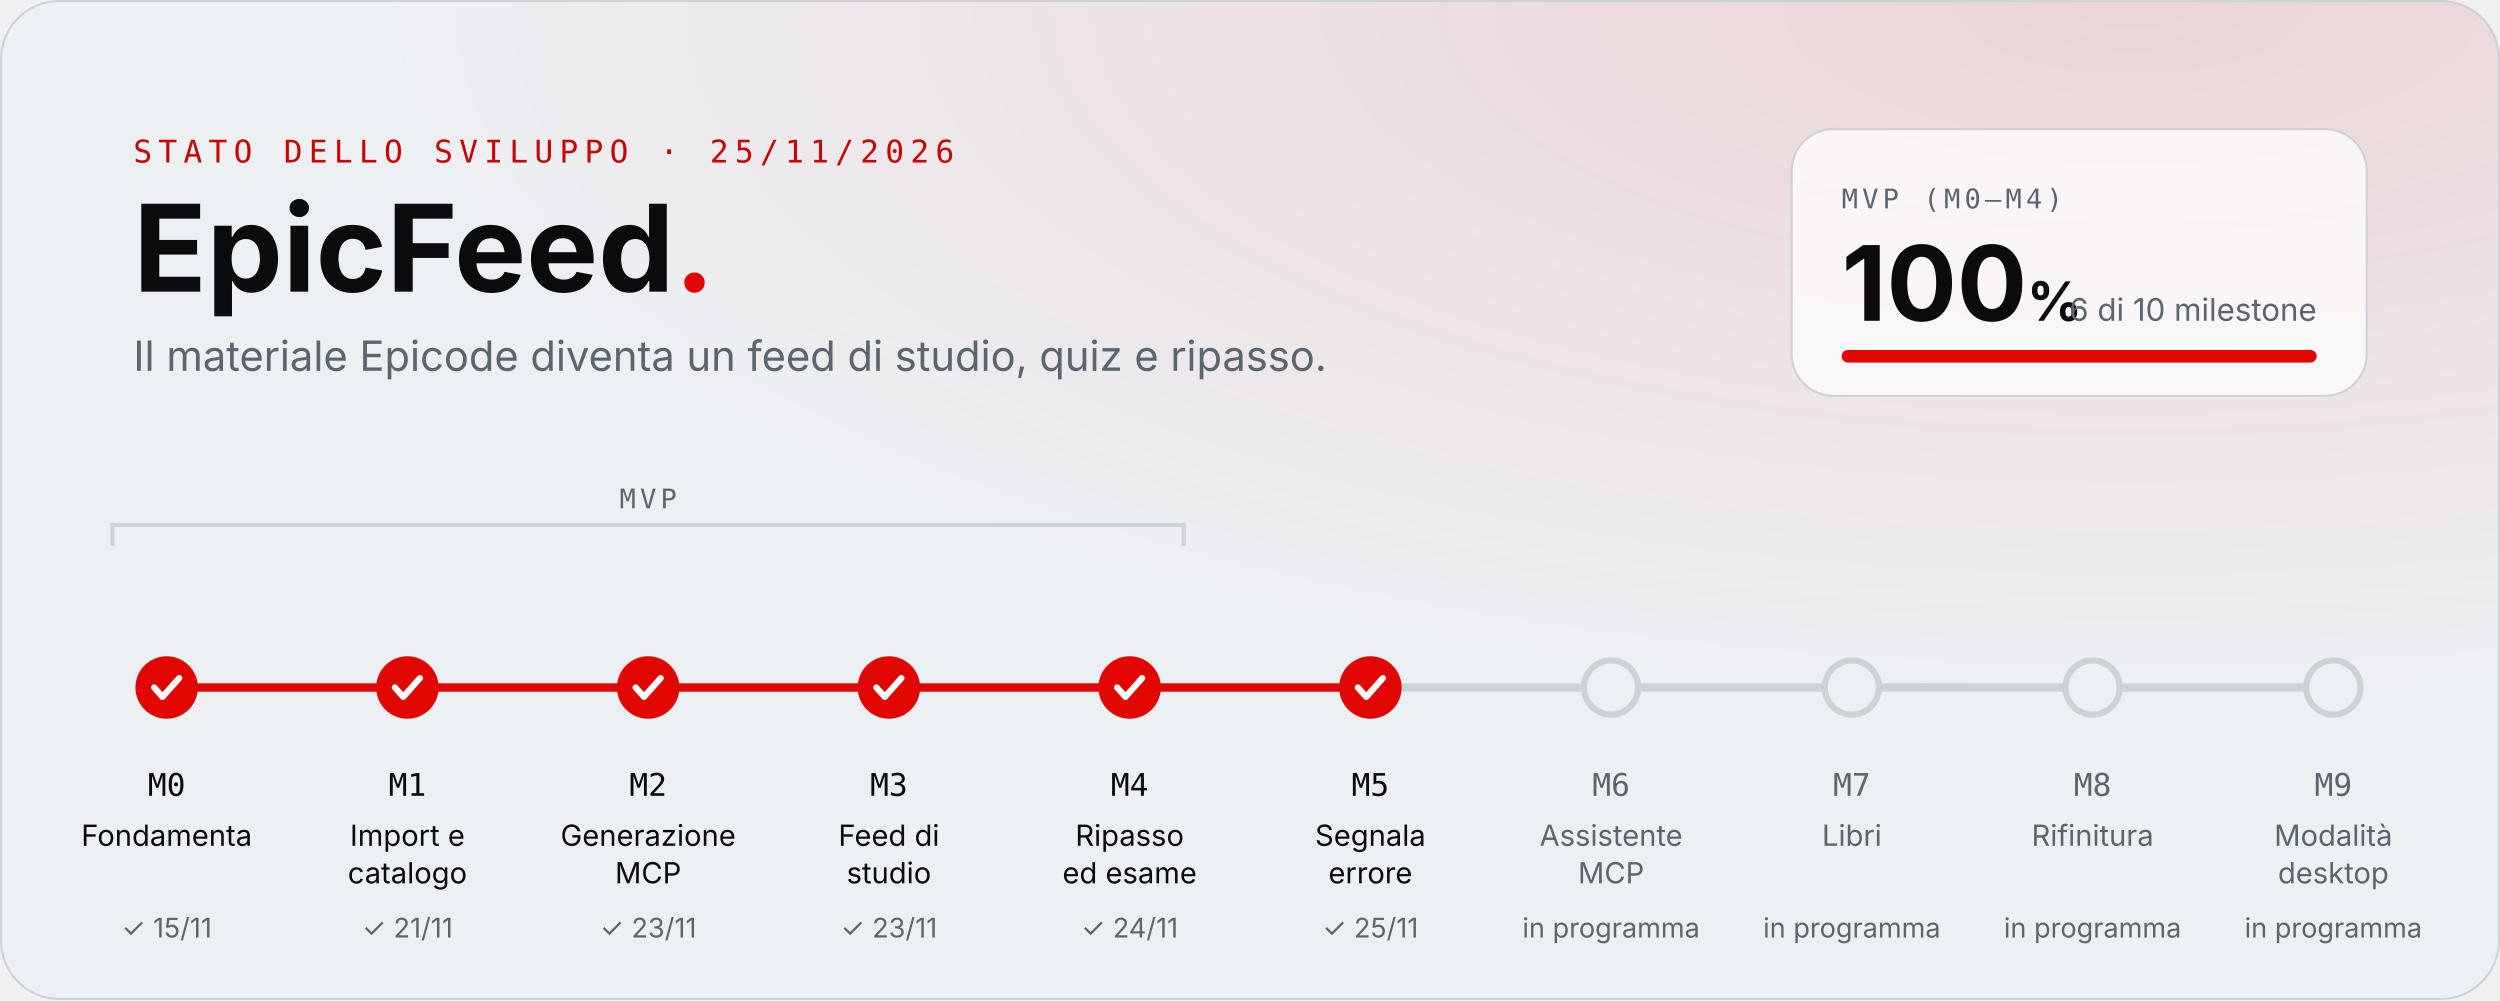
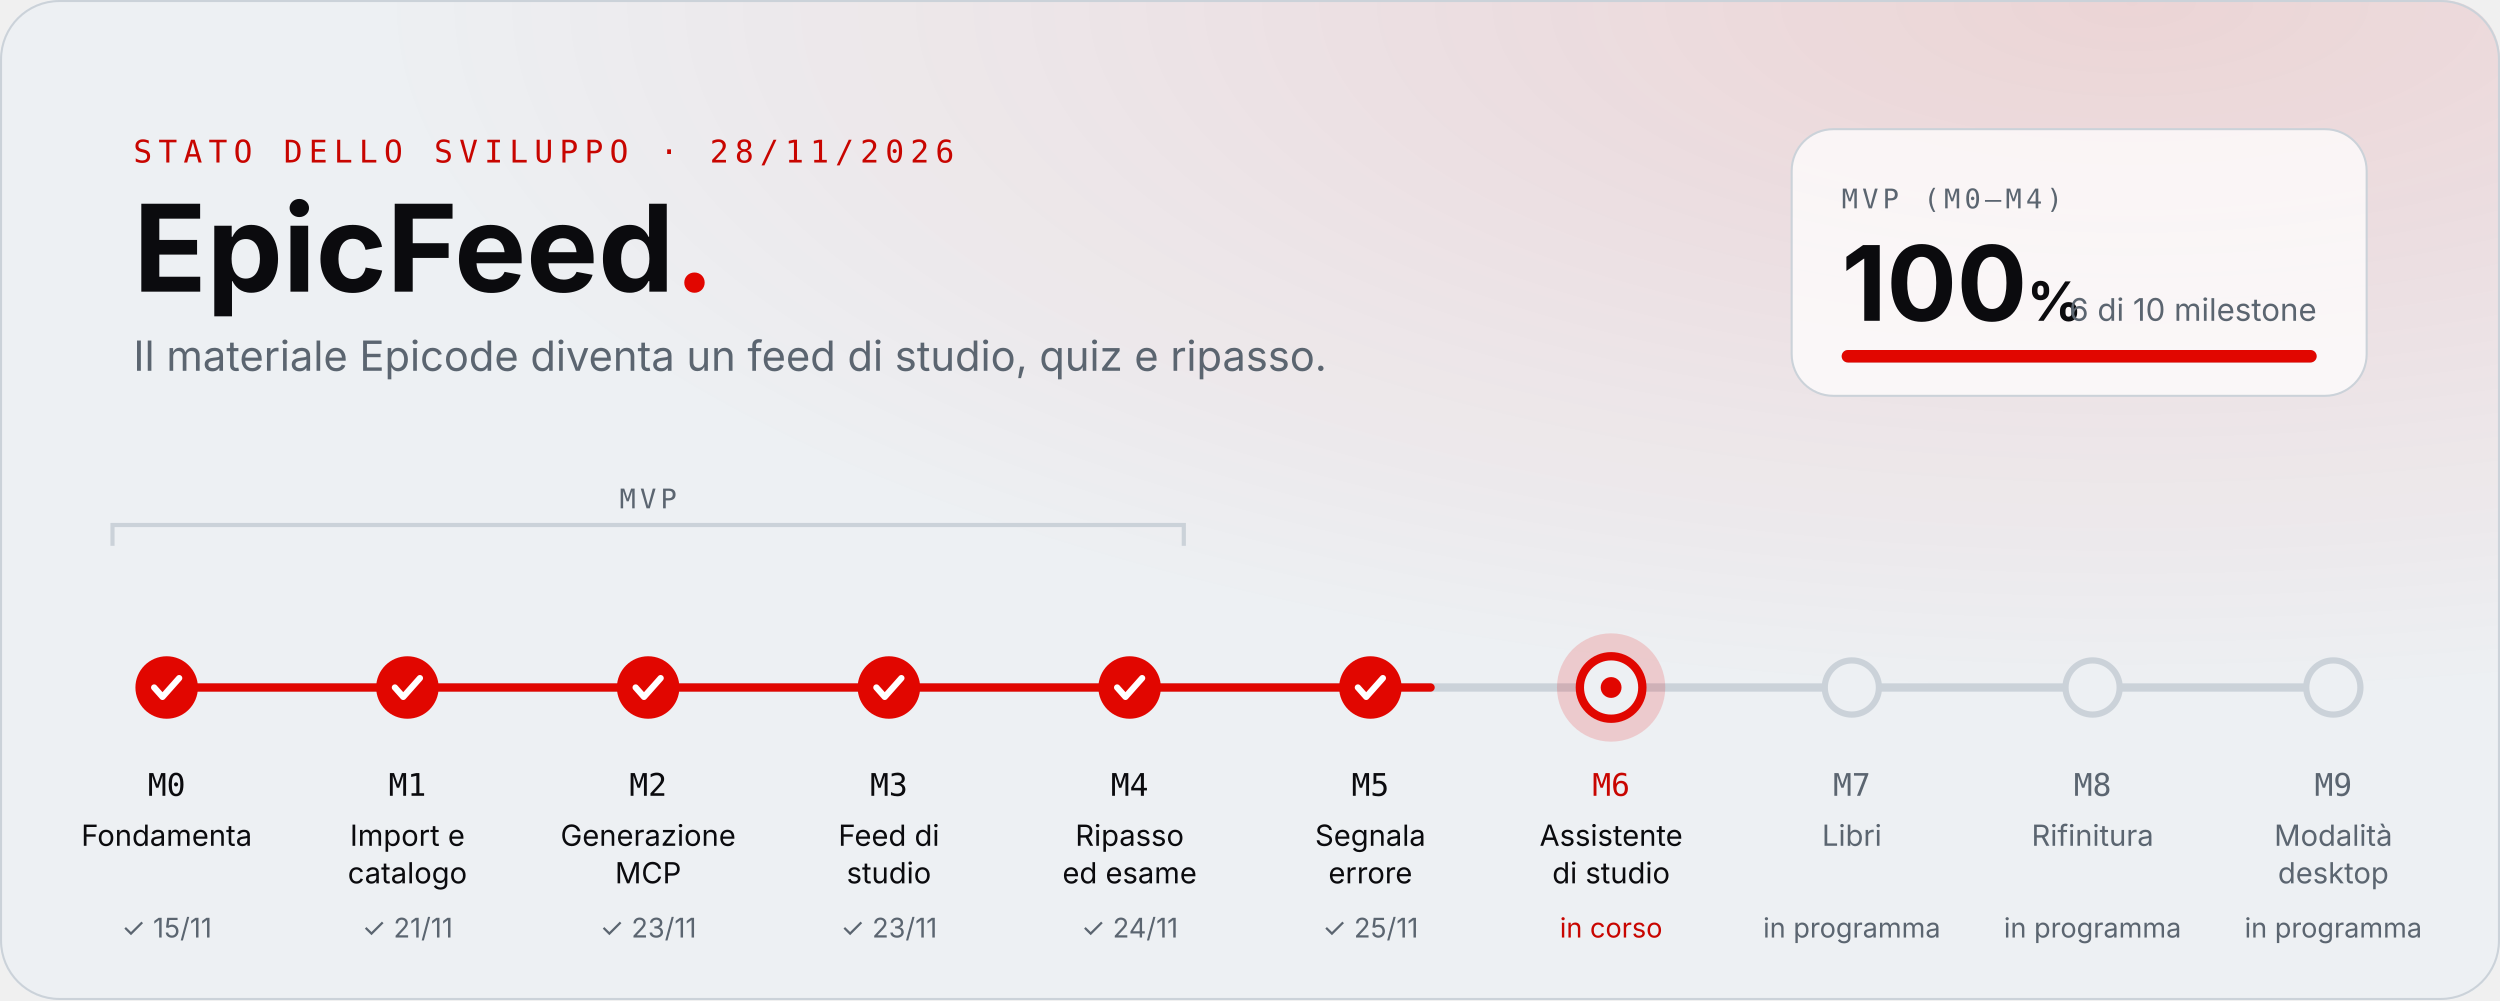
<svg xmlns="http://www.w3.org/2000/svg" width="1200" height="480" viewBox="0 0 1200 480" role="img" aria-label="Stato dello sviluppo di EpicFeed: MVP al 100%">
  <defs>
    <radialGradient id="glow" cx="85%" cy="0%" r="70%">
      <stop offset="0" stop-color="#E10600" stop-opacity="0.12" />
      <stop offset="1" stop-color="#E10600" stop-opacity="0" />
    </radialGradient>
  </defs>
  <rect width="1200" height="480" rx="28" fill="#EDF0F3" />
  <rect width="1200" height="480" rx="28" fill="url(#glow)" />
  <rect x="0.5" y="0.5" width="1199" height="479" rx="28" fill="none" stroke="#CBD2D9" />
-   <text x="64" y="78" font-family="'JetBrains Mono', ui-monospace, Consolas, Menlo, monospace" font-size="15" letter-spacing="3" fill="#C80500">STATO DELLO SVILUPPO · 25/11/2026</text>
+   <text x="64" y="78" font-family="'JetBrains Mono', ui-monospace, Consolas, Menlo, monospace" font-size="15" letter-spacing="3" fill="#C80500">STATO DELLO SVILUPPO · 28/11/2026</text>
  <text x="64" y="140" font-family="'Space Grotesk', Inter, 'Segoe UI', system-ui, sans-serif" font-size="58" font-weight="700" fill="#0B0B0E">EpicFeed<tspan fill="#E10600">.</tspan>
  </text>
  <text x="64" y="178" font-family="Inter, 'Segoe UI', system-ui, -apple-system, sans-serif" font-size="20" fill="#5B6570">Il materiale Epicode diventa un feed di studio, quiz e ripasso.</text>
  <g transform="translate(860,62)">
    <rect width="276" height="128" rx="20" fill="#FFFFFF" fill-opacity="0.72" stroke="#CBD2D9" />
    <text x="24" y="38" font-family="'JetBrains Mono', ui-monospace, Consolas, Menlo, monospace" font-size="13" letter-spacing="2" fill="#5B6570">MVP (M0–M4)</text>
    <text x="24" y="92" font-family="'Space Grotesk', Inter, 'Segoe UI', system-ui, sans-serif" font-size="50" font-weight="700" fill="#0B0B0E">100<tspan font-size="26">%</tspan>
    </text>
    <text x="252" y="92" text-anchor="end" font-family="Inter, 'Segoe UI', system-ui, -apple-system, sans-serif" font-size="15" fill="#5B6570">6 di 10 milestone</text>
    <rect x="24" y="106" width="228" height="6" rx="3" fill="#CBD2D9" />
    <rect x="24" y="106" width="228" height="6" rx="3" fill="#E10600" />
  </g>
  <path d="M54 262 v-10 h514.222 v10" fill="none" stroke="#CBD2D9" stroke-width="2" />
  <text x="311.111" y="244" text-anchor="middle" font-family="'JetBrains Mono', ui-monospace, Consolas, Menlo, monospace" font-size="13" letter-spacing="2" fill="#5B6570">MVP</text>
  <line x1="80" y1="330" x2="1120" y2="330" stroke="#CBD2D9" stroke-width="4" stroke-linecap="round" />
-   <line x1="80" y1="330" x2="657.778" y2="330" stroke="#E10600" stroke-width="4" stroke-linecap="round" />
+   <line x1="80" y1="330" x2="686.667" y2="330" stroke="#E10600" stroke-width="4" stroke-linecap="round" />
  <circle cx="80" cy="330" r="15" fill="#E10600" />
  <path d="M74 330 l4 4.5 l8 -9" fill="none" stroke="#FFFFFF" stroke-width="3" stroke-linecap="round" stroke-linejoin="round" />
  <text x="80" y="382" text-anchor="middle" font-family="'JetBrains Mono', ui-monospace, Consolas, Menlo, monospace" font-size="15" font-weight="500" fill="#0B0B0E">M0</text>
  <text x="80" y="406" text-anchor="middle" font-family="Inter, 'Segoe UI', system-ui, -apple-system, sans-serif" font-size="14" fill="#0B0B0E">Fondamenta</text>
  <text x="80" y="450" text-anchor="middle" font-family="Inter, 'Segoe UI', system-ui, -apple-system, sans-serif" font-size="13" fill="#5B6570">✓ 15/11</text>
  <circle cx="195.556" cy="330" r="15" fill="#E10600" />
  <path d="M189.556 330 l4 4.5 l8 -9" fill="none" stroke="#FFFFFF" stroke-width="3" stroke-linecap="round" stroke-linejoin="round" />
  <text x="195.556" y="382" text-anchor="middle" font-family="'JetBrains Mono', ui-monospace, Consolas, Menlo, monospace" font-size="15" font-weight="500" fill="#0B0B0E">M1</text>
  <text x="195.556" y="406" text-anchor="middle" font-family="Inter, 'Segoe UI', system-ui, -apple-system, sans-serif" font-size="14" fill="#0B0B0E">Import e</text>
  <text x="195.556" y="424" text-anchor="middle" font-family="Inter, 'Segoe UI', system-ui, -apple-system, sans-serif" font-size="14" fill="#0B0B0E">catalogo</text>
  <text x="195.556" y="450" text-anchor="middle" font-family="Inter, 'Segoe UI', system-ui, -apple-system, sans-serif" font-size="13" fill="#5B6570">✓ 21/11</text>
  <circle cx="311.111" cy="330" r="15" fill="#E10600" />
  <path d="M305.111 330 l4 4.5 l8 -9" fill="none" stroke="#FFFFFF" stroke-width="3" stroke-linecap="round" stroke-linejoin="round" />
  <text x="311.111" y="382" text-anchor="middle" font-family="'JetBrains Mono', ui-monospace, Consolas, Menlo, monospace" font-size="15" font-weight="500" fill="#0B0B0E">M2</text>
  <text x="311.111" y="406" text-anchor="middle" font-family="Inter, 'Segoe UI', system-ui, -apple-system, sans-serif" font-size="14" fill="#0B0B0E">Generazione</text>
  <text x="311.111" y="424" text-anchor="middle" font-family="Inter, 'Segoe UI', system-ui, -apple-system, sans-serif" font-size="14" fill="#0B0B0E">MCP</text>
  <text x="311.111" y="450" text-anchor="middle" font-family="Inter, 'Segoe UI', system-ui, -apple-system, sans-serif" font-size="13" fill="#5B6570">✓ 23/11</text>
  <circle cx="426.667" cy="330" r="15" fill="#E10600" />
  <path d="M420.667 330 l4 4.5 l8 -9" fill="none" stroke="#FFFFFF" stroke-width="3" stroke-linecap="round" stroke-linejoin="round" />
  <text x="426.667" y="382" text-anchor="middle" font-family="'JetBrains Mono', ui-monospace, Consolas, Menlo, monospace" font-size="15" font-weight="500" fill="#0B0B0E">M3</text>
  <text x="426.667" y="406" text-anchor="middle" font-family="Inter, 'Segoe UI', system-ui, -apple-system, sans-serif" font-size="14" fill="#0B0B0E">Feed di</text>
  <text x="426.667" y="424" text-anchor="middle" font-family="Inter, 'Segoe UI', system-ui, -apple-system, sans-serif" font-size="14" fill="#0B0B0E">studio</text>
  <text x="426.667" y="450" text-anchor="middle" font-family="Inter, 'Segoe UI', system-ui, -apple-system, sans-serif" font-size="13" fill="#5B6570">✓ 23/11</text>
  <circle cx="542.222" cy="330" r="15" fill="#E10600" />
  <path d="M536.222 330 l4 4.5 l8 -9" fill="none" stroke="#FFFFFF" stroke-width="3" stroke-linecap="round" stroke-linejoin="round" />
  <text x="542.222" y="382" text-anchor="middle" font-family="'JetBrains Mono', ui-monospace, Consolas, Menlo, monospace" font-size="15" font-weight="500" fill="#0B0B0E">M4</text>
  <text x="542.222" y="406" text-anchor="middle" font-family="Inter, 'Segoe UI', system-ui, -apple-system, sans-serif" font-size="14" fill="#0B0B0E">Ripasso</text>
  <text x="542.222" y="424" text-anchor="middle" font-family="Inter, 'Segoe UI', system-ui, -apple-system, sans-serif" font-size="14" fill="#0B0B0E">ed esame</text>
  <text x="542.222" y="450" text-anchor="middle" font-family="Inter, 'Segoe UI', system-ui, -apple-system, sans-serif" font-size="13" fill="#5B6570">✓ 24/11</text>
  <circle cx="657.778" cy="330" r="15" fill="#E10600" />
  <path d="M651.778 330 l4 4.5 l8 -9" fill="none" stroke="#FFFFFF" stroke-width="3" stroke-linecap="round" stroke-linejoin="round" />
  <text x="657.778" y="382" text-anchor="middle" font-family="'JetBrains Mono', ui-monospace, Consolas, Menlo, monospace" font-size="15" font-weight="500" fill="#0B0B0E">M5</text>
  <text x="657.778" y="406" text-anchor="middle" font-family="Inter, 'Segoe UI', system-ui, -apple-system, sans-serif" font-size="14" fill="#0B0B0E">Segnala</text>
  <text x="657.778" y="424" text-anchor="middle" font-family="Inter, 'Segoe UI', system-ui, -apple-system, sans-serif" font-size="14" fill="#0B0B0E">errore</text>
  <text x="657.778" y="450" text-anchor="middle" font-family="Inter, 'Segoe UI', system-ui, -apple-system, sans-serif" font-size="13" fill="#5B6570">✓ 25/11</text>
-   <circle cx="773.333" cy="330" r="13" fill="#EDF0F3" stroke="#CBD2D9" stroke-width="3" />
-   <text x="773.333" y="382" text-anchor="middle" font-family="'JetBrains Mono', ui-monospace, Consolas, Menlo, monospace" font-size="15" font-weight="500" fill="#5B6570">M6</text>
-   <text x="773.333" y="406" text-anchor="middle" font-family="Inter, 'Segoe UI', system-ui, -apple-system, sans-serif" font-size="14" fill="#5B6570">Assistente</text>
-   <text x="773.333" y="424" text-anchor="middle" font-family="Inter, 'Segoe UI', system-ui, -apple-system, sans-serif" font-size="14" fill="#5B6570">MCP</text>
-   <text x="773.333" y="450" text-anchor="middle" font-family="Inter, 'Segoe UI', system-ui, -apple-system, sans-serif" font-size="13" fill="#5B6570">in programma</text>
+   <circle cx="773.333" cy="330" r="26" fill="#E10600" fill-opacity="0.16" />
+   <circle cx="773.333" cy="330" r="15" fill="#EDF0F3" stroke="#E10600" stroke-width="4" />
+   <circle cx="773.333" cy="330" r="5" fill="#E10600" />
+   <text x="773.333" y="382" text-anchor="middle" font-family="'JetBrains Mono', ui-monospace, Consolas, Menlo, monospace" font-size="15" font-weight="500" fill="#C80500">M6</text>
+   <text x="773.333" y="406" text-anchor="middle" font-family="Inter, 'Segoe UI', system-ui, -apple-system, sans-serif" font-size="14" fill="#0B0B0E">Assistente</text>
+   <text x="773.333" y="424" text-anchor="middle" font-family="Inter, 'Segoe UI', system-ui, -apple-system, sans-serif" font-size="14" fill="#0B0B0E">di studio</text>
+   <text x="773.333" y="450" text-anchor="middle" font-family="Inter, 'Segoe UI', system-ui, -apple-system, sans-serif" font-size="13" fill="#C80500">in corso</text>
  <circle cx="888.889" cy="330" r="13" fill="#EDF0F3" stroke="#CBD2D9" stroke-width="3" />
  <text x="888.889" y="382" text-anchor="middle" font-family="'JetBrains Mono', ui-monospace, Consolas, Menlo, monospace" font-size="15" font-weight="500" fill="#5B6570">M7</text>
  <text x="888.889" y="406" text-anchor="middle" font-family="Inter, 'Segoe UI', system-ui, -apple-system, sans-serif" font-size="14" fill="#5B6570">Libri</text>
  <text x="888.889" y="450" text-anchor="middle" font-family="Inter, 'Segoe UI', system-ui, -apple-system, sans-serif" font-size="13" fill="#5B6570">in programma</text>
  <circle cx="1004.444" cy="330" r="13" fill="#EDF0F3" stroke="#CBD2D9" stroke-width="3" />
  <text x="1004.444" y="382" text-anchor="middle" font-family="'JetBrains Mono', ui-monospace, Consolas, Menlo, monospace" font-size="15" font-weight="500" fill="#5B6570">M8</text>
  <text x="1004.444" y="406" text-anchor="middle" font-family="Inter, 'Segoe UI', system-ui, -apple-system, sans-serif" font-size="14" fill="#5B6570">Rifinitura</text>
  <text x="1004.444" y="450" text-anchor="middle" font-family="Inter, 'Segoe UI', system-ui, -apple-system, sans-serif" font-size="13" fill="#5B6570">in programma</text>
  <circle cx="1120" cy="330" r="13" fill="#EDF0F3" stroke="#CBD2D9" stroke-width="3" />
  <text x="1120" y="382" text-anchor="middle" font-family="'JetBrains Mono', ui-monospace, Consolas, Menlo, monospace" font-size="15" font-weight="500" fill="#5B6570">M9</text>
  <text x="1120" y="406" text-anchor="middle" font-family="Inter, 'Segoe UI', system-ui, -apple-system, sans-serif" font-size="14" fill="#5B6570">Modalità</text>
  <text x="1120" y="424" text-anchor="middle" font-family="Inter, 'Segoe UI', system-ui, -apple-system, sans-serif" font-size="14" fill="#5B6570">desktop</text>
  <text x="1120" y="450" text-anchor="middle" font-family="Inter, 'Segoe UI', system-ui, -apple-system, sans-serif" font-size="13" fill="#5B6570">in programma</text>
</svg>
